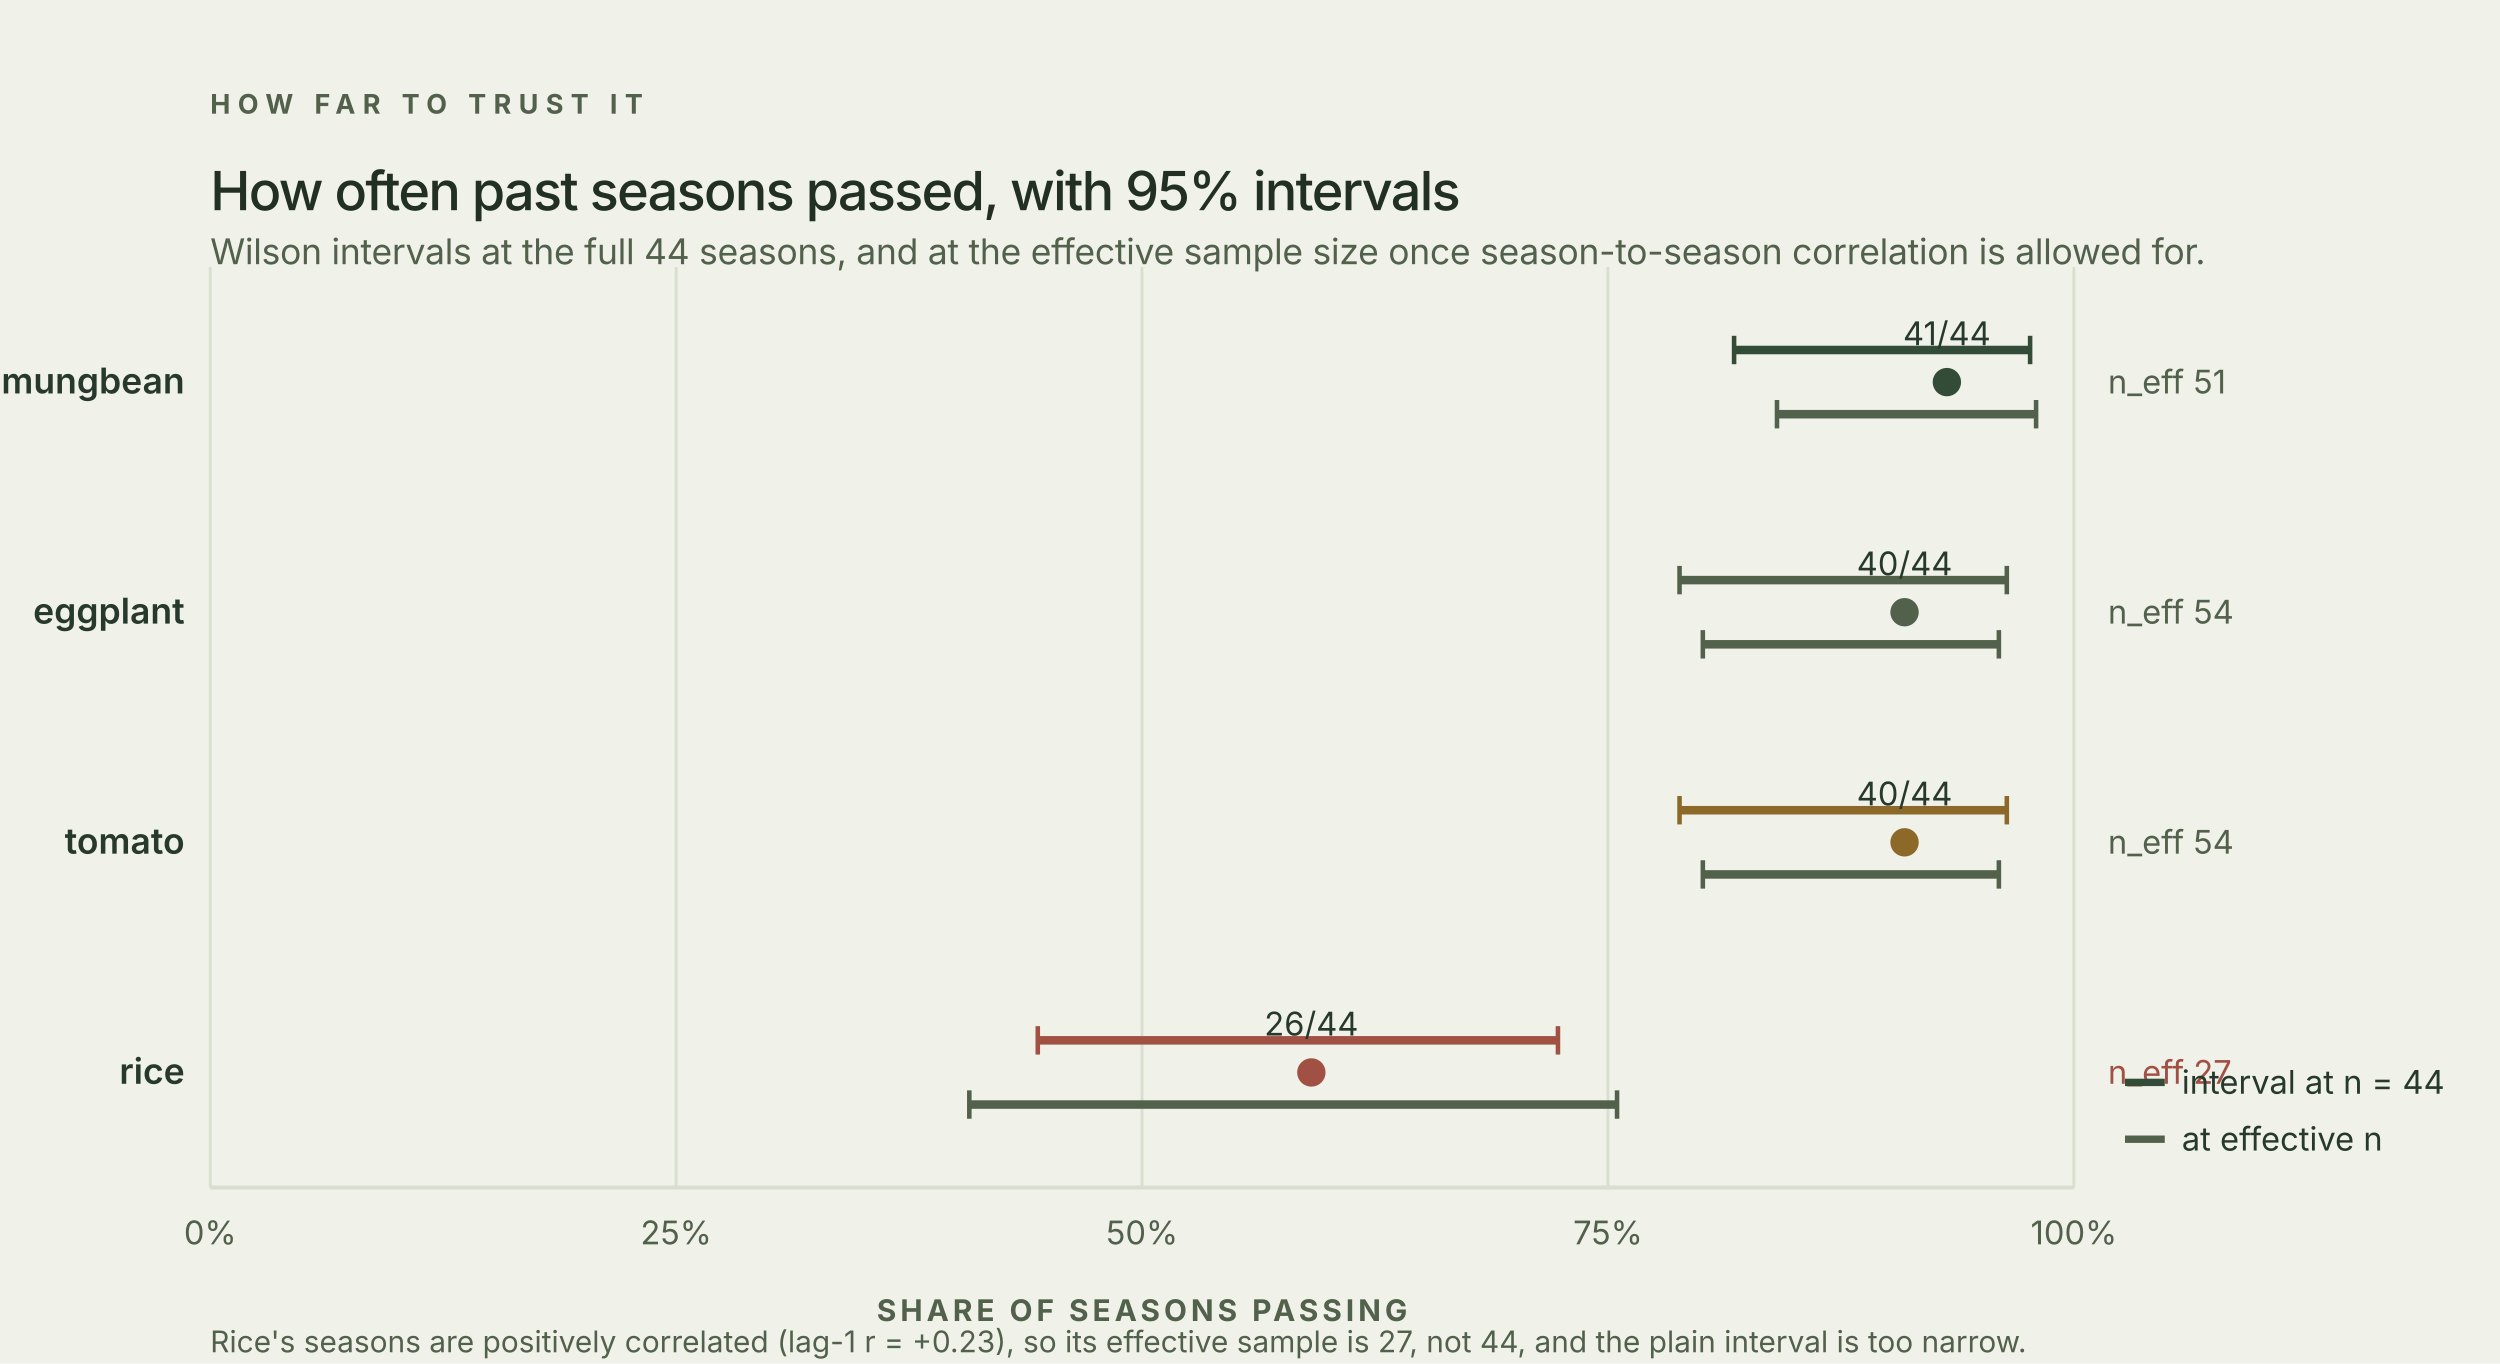
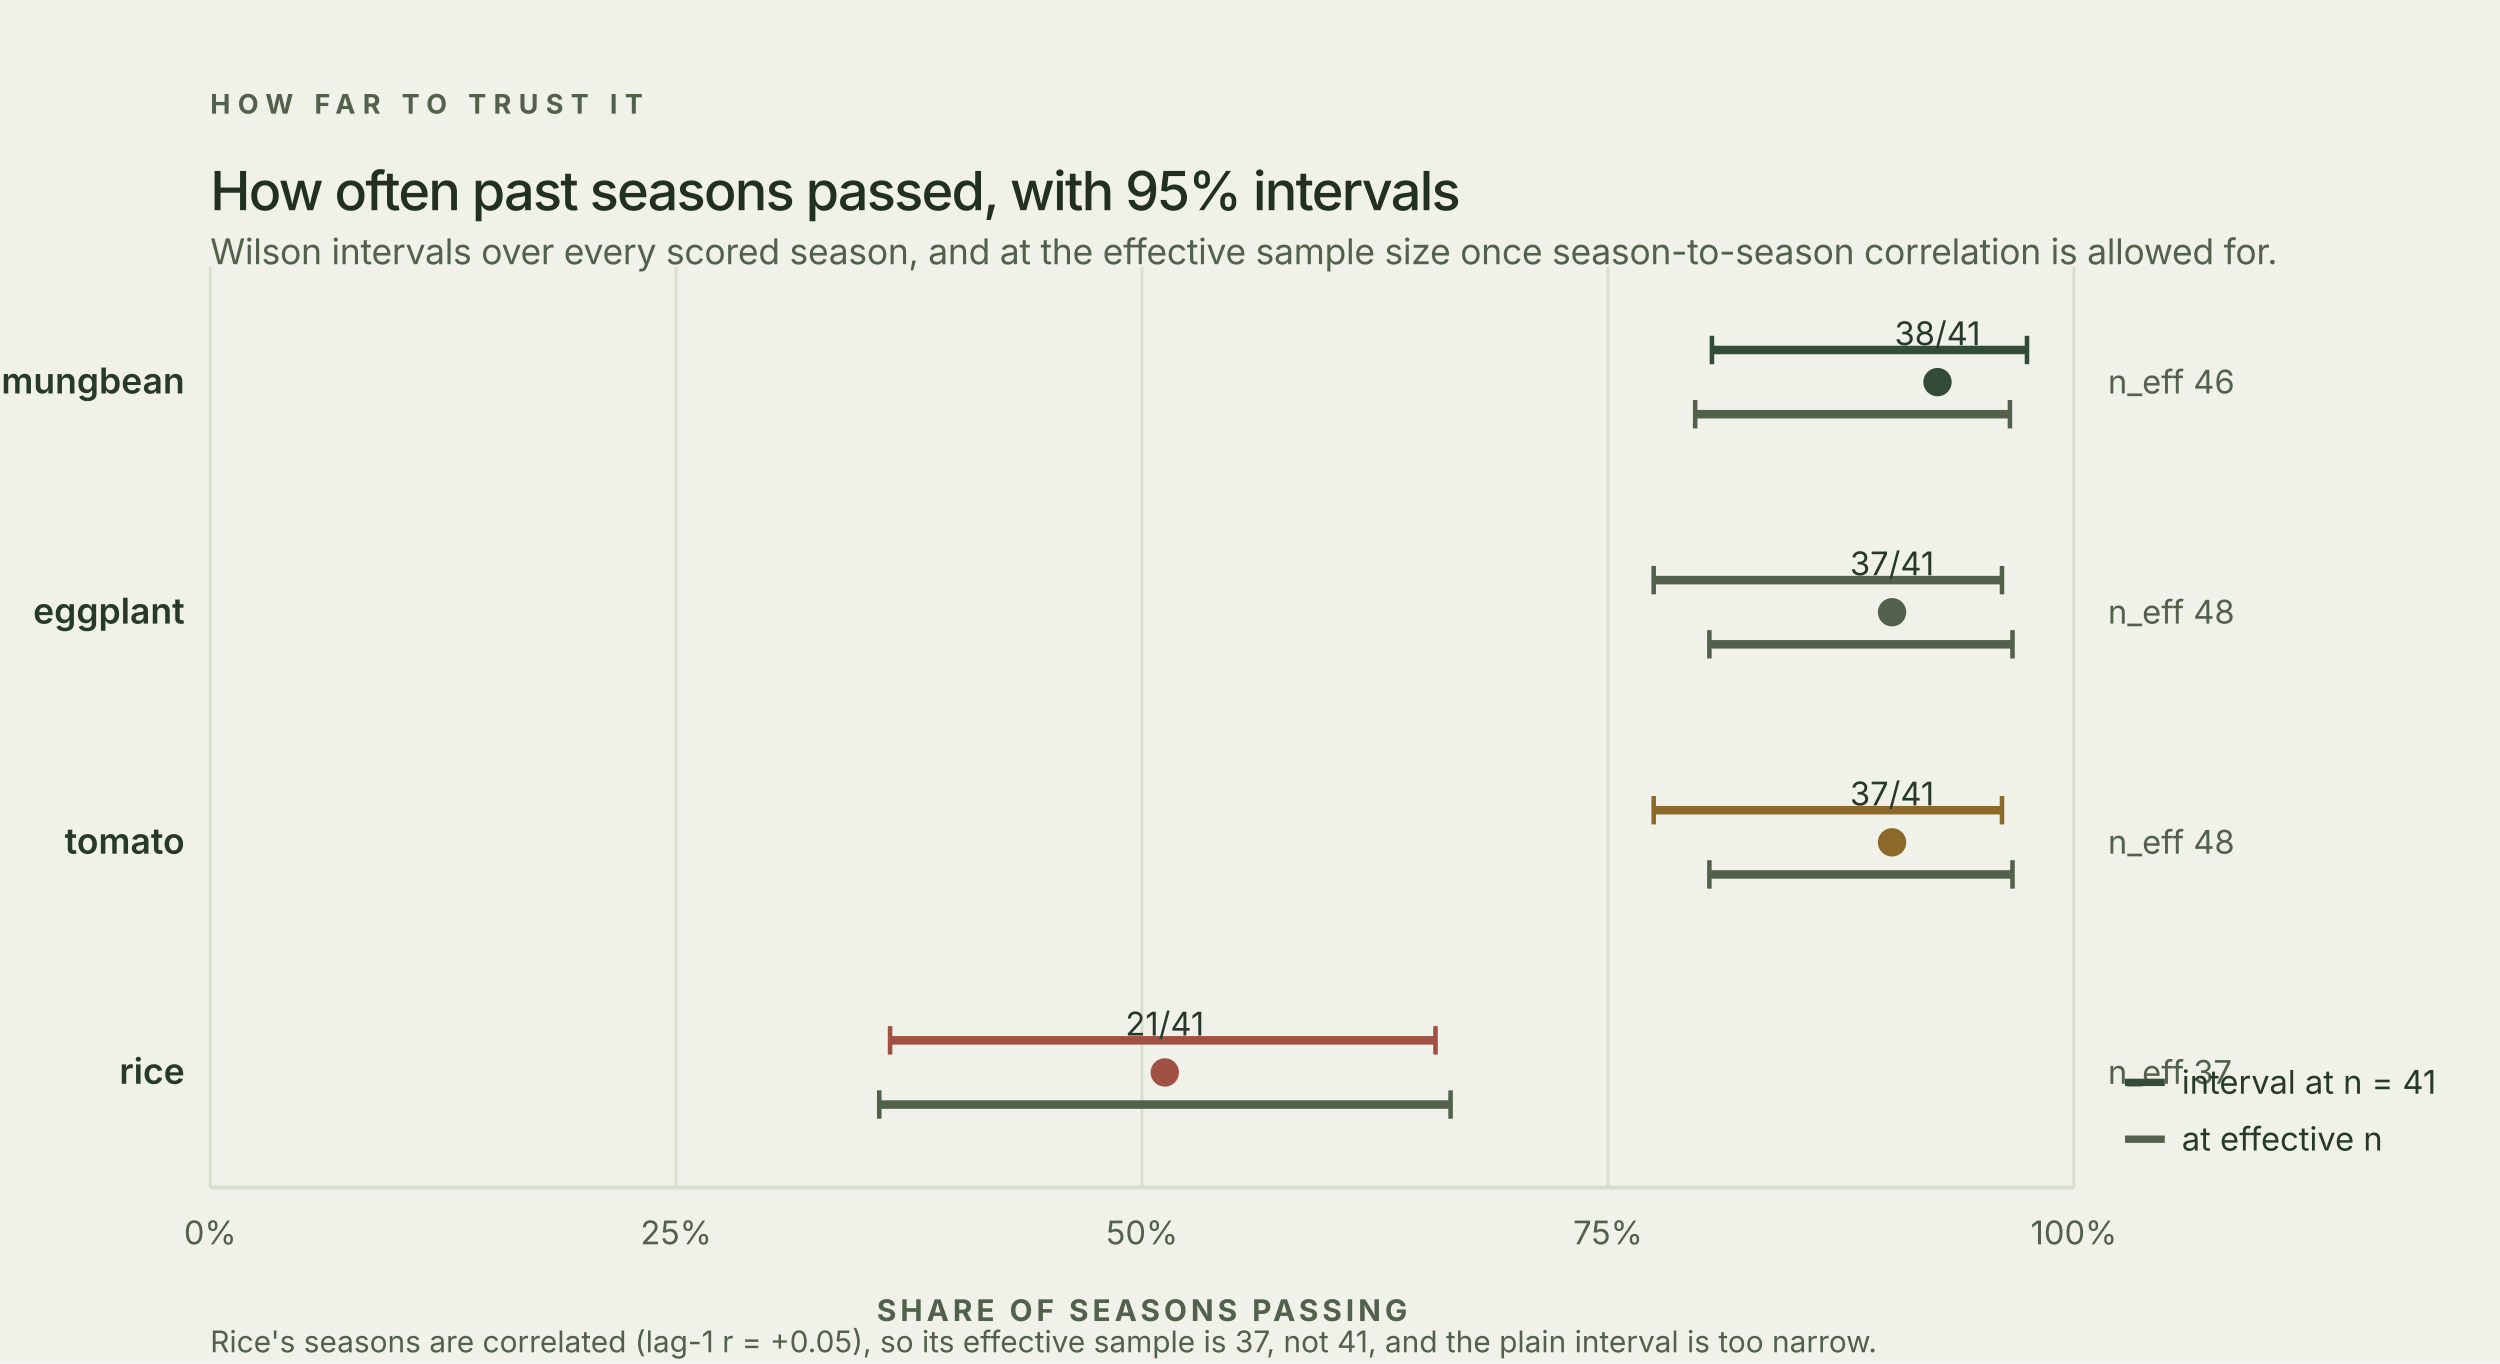
<svg xmlns="http://www.w3.org/2000/svg" width="880" height="480" viewBox="0 0 880 480">
  <rect width="880" height="480" fill="#f0f1e9" />
  <text x="74" y="40" font-size="9.5" font-weight="650" fill="#52614b" font-family="'DM Sans', -apple-system, 'Segoe UI', sans-serif" letter-spacing="2.6">HOW FAR TO TRUST IT</text>
  <text x="74" y="74" font-size="19" font-weight="550" fill="#223024" font-family="Manrope, 'DM Sans', -apple-system, 'Segoe UI', sans-serif" letter-spacing="-0.6">How often past seasons passed, with 95% intervals</text>
-   <text x="74" y="93" font-size="12.5" fill="#52614b" font-family="'DM Sans', -apple-system, 'Segoe UI', sans-serif" letter-spacing="-0.1">Wilson intervals at the full 44 seasons, and at the effective sample size once season-to-season correlation is allowed for.</text>
+   <text x="74" y="93" font-size="12.5" fill="#52614b" font-family="'DM Sans', -apple-system, 'Segoe UI', sans-serif" letter-spacing="-0.1">Wilson intervals over every scored season, and at the effective sample size once season-to-season correlation is allowed for.</text>
  <line x1="74.0" y1="418.0" x2="730.0" y2="418.0" stroke="#d8dfcf" stroke-width="1.4" />
  <text x="74.0" y="438.0" font-size="11.5" fill="#52614b" text-anchor="middle" font-weight="400" font-family="'DM Sans', -apple-system, 'Segoe UI', sans-serif">0%</text>
  <text x="238.0" y="438.0" font-size="11.5" fill="#52614b" text-anchor="middle" font-weight="400" font-family="'DM Sans', -apple-system, 'Segoe UI', sans-serif">25%</text>
  <text x="402.0" y="438.0" font-size="11.5" fill="#52614b" text-anchor="middle" font-weight="400" font-family="'DM Sans', -apple-system, 'Segoe UI', sans-serif">50%</text>
  <text x="566.0" y="438.0" font-size="11.5" fill="#52614b" text-anchor="middle" font-weight="400" font-family="'DM Sans', -apple-system, 'Segoe UI', sans-serif">75%</text>
  <text x="730.0" y="438.0" font-size="11.5" fill="#52614b" text-anchor="middle" font-weight="400" font-family="'DM Sans', -apple-system, 'Segoe UI', sans-serif">100%</text>
  <text x="402.0" y="465.0" font-size="10.5" fill="#52614b" text-anchor="middle" font-weight="650" font-family="'DM Sans', -apple-system, 'Segoe UI', sans-serif" letter-spacing="1.4">SHARE OF SEASONS PASSING</text>
  <line x1="74.0" y1="94.0" x2="74.0" y2="418.0" stroke="#d8dfcf" stroke-width="1.0" />
  <line x1="238.0" y1="94.0" x2="238.0" y2="418.0" stroke="#d8dfcf" stroke-width="1.0" />
  <line x1="402.0" y1="94.0" x2="402.0" y2="418.0" stroke="#d8dfcf" stroke-width="1.0" />
  <line x1="566.0" y1="94.0" x2="566.0" y2="418.0" stroke="#d8dfcf" stroke-width="1.0" />
  <line x1="730.0" y1="94.0" x2="730.0" y2="418.0" stroke="#d8dfcf" stroke-width="1.0" />
-   <line x1="610.4" y1="123.2" x2="714.6" y2="123.2" stroke="#334c37" stroke-width="3" />
-   <line x1="610.4" y1="118.2" x2="610.4" y2="128.2" stroke="#334c37" stroke-width="1.6" />
-   <line x1="714.6" y1="118.2" x2="714.6" y2="128.2" stroke="#334c37" stroke-width="1.6" />
-   <line x1="625.5" y1="145.8" x2="716.7" y2="145.8" stroke="#52614b" stroke-width="3" />
-   <line x1="625.5" y1="140.8" x2="625.5" y2="150.8" stroke="#52614b" stroke-width="1.6" />
-   <line x1="716.7" y1="140.8" x2="716.7" y2="150.8" stroke="#52614b" stroke-width="1.6" />
-   <circle cx="685.3" cy="134.5" r="5" fill="#334c37" fill-opacity="1.0" />
+   <line x1="602.6" y1="123.2" x2="713.5" y2="123.2" stroke="#334c37" stroke-width="3" />
+   <line x1="602.6" y1="118.2" x2="602.6" y2="128.2" stroke="#334c37" stroke-width="1.6" />
+   <line x1="713.5" y1="118.2" x2="713.5" y2="128.2" stroke="#334c37" stroke-width="1.6" />
+   <line x1="596.7" y1="145.8" x2="707.5" y2="145.8" stroke="#52614b" stroke-width="3" />
+   <line x1="596.7" y1="140.8" x2="596.7" y2="150.8" stroke="#52614b" stroke-width="1.6" />
+   <line x1="707.5" y1="140.8" x2="707.5" y2="150.8" stroke="#52614b" stroke-width="1.6" />
+   <circle cx="682.0" cy="134.5" r="5" fill="#334c37" fill-opacity="1.0" />
  <text x="65.0" y="138.5" font-size="12.5" fill="#26392c" text-anchor="end" font-weight="600" font-family="'DM Sans', -apple-system, 'Segoe UI', sans-serif">mungbean</text>
-   <text x="685.3" y="121.5" font-size="11.5" fill="#26392c" text-anchor="middle" font-weight="400" font-family="'DM Sans', -apple-system, 'Segoe UI', sans-serif">41/44</text>
-   <text x="742.0" y="138.5" font-size="11.5" fill="#52614b" text-anchor="start" font-weight="400" font-family="'DM Sans', -apple-system, 'Segoe UI', sans-serif">n_eff 51</text>
-   <line x1="591.2" y1="204.2" x2="706.4" y2="204.2" stroke="#52614b" stroke-width="3" />
-   <line x1="591.2" y1="199.2" x2="591.2" y2="209.2" stroke="#52614b" stroke-width="1.6" />
-   <line x1="706.4" y1="199.2" x2="706.4" y2="209.2" stroke="#52614b" stroke-width="1.6" />
-   <line x1="599.4" y1="226.8" x2="703.6" y2="226.8" stroke="#52614b" stroke-width="3" />
-   <line x1="599.4" y1="221.8" x2="599.4" y2="231.8" stroke="#52614b" stroke-width="1.6" />
-   <line x1="703.6" y1="221.8" x2="703.6" y2="231.8" stroke="#52614b" stroke-width="1.6" />
-   <circle cx="670.4" cy="215.5" r="5" fill="#52614b" fill-opacity="1.0" />
+   <text x="682.0" y="121.5" font-size="11.5" fill="#26392c" text-anchor="middle" font-weight="400" font-family="'DM Sans', -apple-system, 'Segoe UI', sans-serif">38/41</text>
+   <text x="742.0" y="138.5" font-size="11.5" fill="#52614b" text-anchor="start" font-weight="400" font-family="'DM Sans', -apple-system, 'Segoe UI', sans-serif">n_eff 46</text>
+   <line x1="582.1" y1="204.2" x2="704.7" y2="204.2" stroke="#52614b" stroke-width="3" />
+   <line x1="582.1" y1="199.2" x2="582.1" y2="209.2" stroke="#52614b" stroke-width="1.6" />
+   <line x1="704.7" y1="199.2" x2="704.7" y2="209.2" stroke="#52614b" stroke-width="1.6" />
+   <line x1="601.7" y1="226.8" x2="708.4" y2="226.8" stroke="#52614b" stroke-width="3" />
+   <line x1="601.7" y1="221.8" x2="601.7" y2="231.8" stroke="#52614b" stroke-width="1.6" />
+   <line x1="708.4" y1="221.8" x2="708.4" y2="231.8" stroke="#52614b" stroke-width="1.6" />
+   <circle cx="666.0" cy="215.5" r="5" fill="#52614b" fill-opacity="1.0" />
  <text x="65.0" y="219.5" font-size="12.5" fill="#26392c" text-anchor="end" font-weight="600" font-family="'DM Sans', -apple-system, 'Segoe UI', sans-serif">eggplant</text>
-   <text x="670.4" y="202.5" font-size="11.5" fill="#26392c" text-anchor="middle" font-weight="400" font-family="'DM Sans', -apple-system, 'Segoe UI', sans-serif">40/44</text>
-   <text x="742.0" y="219.5" font-size="11.5" fill="#52614b" text-anchor="start" font-weight="400" font-family="'DM Sans', -apple-system, 'Segoe UI', sans-serif">n_eff 54</text>
-   <line x1="591.2" y1="285.2" x2="706.4" y2="285.2" stroke="#8c6928" stroke-width="3" />
-   <line x1="591.2" y1="280.2" x2="591.2" y2="290.2" stroke="#8c6928" stroke-width="1.6" />
-   <line x1="706.4" y1="280.2" x2="706.4" y2="290.2" stroke="#8c6928" stroke-width="1.6" />
-   <line x1="599.4" y1="307.8" x2="703.6" y2="307.8" stroke="#52614b" stroke-width="3" />
-   <line x1="599.4" y1="302.8" x2="599.4" y2="312.8" stroke="#52614b" stroke-width="1.6" />
-   <line x1="703.6" y1="302.8" x2="703.6" y2="312.8" stroke="#52614b" stroke-width="1.6" />
-   <circle cx="670.4" cy="296.5" r="5" fill="#8c6928" fill-opacity="1.0" />
+   <text x="666.0" y="202.5" font-size="11.5" fill="#26392c" text-anchor="middle" font-weight="400" font-family="'DM Sans', -apple-system, 'Segoe UI', sans-serif">37/41</text>
+   <text x="742.0" y="219.5" font-size="11.5" fill="#52614b" text-anchor="start" font-weight="400" font-family="'DM Sans', -apple-system, 'Segoe UI', sans-serif">n_eff 48</text>
+   <line x1="582.1" y1="285.2" x2="704.7" y2="285.2" stroke="#8c6928" stroke-width="3" />
+   <line x1="582.1" y1="280.2" x2="582.1" y2="290.2" stroke="#8c6928" stroke-width="1.6" />
+   <line x1="704.7" y1="280.2" x2="704.7" y2="290.2" stroke="#8c6928" stroke-width="1.6" />
+   <line x1="601.7" y1="307.8" x2="708.4" y2="307.8" stroke="#52614b" stroke-width="3" />
+   <line x1="601.7" y1="302.8" x2="601.7" y2="312.8" stroke="#52614b" stroke-width="1.6" />
+   <line x1="708.4" y1="302.8" x2="708.4" y2="312.8" stroke="#52614b" stroke-width="1.6" />
+   <circle cx="666.0" cy="296.5" r="5" fill="#8c6928" fill-opacity="1.0" />
  <text x="65.0" y="300.5" font-size="12.5" fill="#26392c" text-anchor="end" font-weight="600" font-family="'DM Sans', -apple-system, 'Segoe UI', sans-serif">tomato</text>
-   <text x="670.4" y="283.5" font-size="11.5" fill="#26392c" text-anchor="middle" font-weight="400" font-family="'DM Sans', -apple-system, 'Segoe UI', sans-serif">40/44</text>
-   <text x="742.0" y="300.5" font-size="11.5" fill="#52614b" text-anchor="start" font-weight="400" font-family="'DM Sans', -apple-system, 'Segoe UI', sans-serif">n_eff 54</text>
-   <line x1="365.3" y1="366.2" x2="548.4" y2="366.2" stroke="#a05143" stroke-width="3" />
-   <line x1="365.3" y1="361.2" x2="365.3" y2="371.2" stroke="#a05143" stroke-width="1.6" />
-   <line x1="548.4" y1="361.2" x2="548.4" y2="371.2" stroke="#a05143" stroke-width="1.6" />
-   <line x1="341.2" y1="388.8" x2="569.2" y2="388.8" stroke="#52614b" stroke-width="3" />
-   <line x1="341.2" y1="383.8" x2="341.2" y2="393.8" stroke="#52614b" stroke-width="1.6" />
-   <line x1="569.2" y1="383.8" x2="569.2" y2="393.8" stroke="#52614b" stroke-width="1.6" />
-   <circle cx="461.6" cy="377.5" r="5" fill="#a05143" fill-opacity="1.0" />
+   <text x="666.0" y="283.5" font-size="11.5" fill="#26392c" text-anchor="middle" font-weight="400" font-family="'DM Sans', -apple-system, 'Segoe UI', sans-serif">37/41</text>
+   <text x="742.0" y="300.5" font-size="11.5" fill="#52614b" text-anchor="start" font-weight="400" font-family="'DM Sans', -apple-system, 'Segoe UI', sans-serif">n_eff 48</text>
+   <line x1="313.3" y1="366.2" x2="505.3" y2="366.2" stroke="#a05143" stroke-width="3" />
+   <line x1="313.3" y1="361.2" x2="313.3" y2="371.2" stroke="#a05143" stroke-width="1.6" />
+   <line x1="505.3" y1="361.2" x2="505.3" y2="371.2" stroke="#a05143" stroke-width="1.6" />
+   <line x1="309.5" y1="388.8" x2="510.6" y2="388.8" stroke="#52614b" stroke-width="3" />
+   <line x1="309.5" y1="383.8" x2="309.5" y2="393.8" stroke="#52614b" stroke-width="1.6" />
+   <line x1="510.6" y1="383.8" x2="510.6" y2="393.8" stroke="#52614b" stroke-width="1.6" />
+   <circle cx="410.0" cy="377.5" r="5" fill="#a05143" fill-opacity="1.0" />
  <text x="65.0" y="381.5" font-size="12.5" fill="#26392c" text-anchor="end" font-weight="600" font-family="'DM Sans', -apple-system, 'Segoe UI', sans-serif">rice</text>
-   <text x="461.6" y="364.5" font-size="11.5" fill="#26392c" text-anchor="middle" font-weight="400" font-family="'DM Sans', -apple-system, 'Segoe UI', sans-serif">26/44</text>
-   <text x="742.0" y="381.5" font-size="11.5" fill="#a05143" text-anchor="start" font-weight="400" font-family="'DM Sans', -apple-system, 'Segoe UI', sans-serif">n_eff 27</text>
+   <text x="410.0" y="364.5" font-size="11.5" fill="#26392c" text-anchor="middle" font-weight="400" font-family="'DM Sans', -apple-system, 'Segoe UI', sans-serif">21/41</text>
+   <text x="742.0" y="381.5" font-size="11.5" fill="#52614b" text-anchor="start" font-weight="400" font-family="'DM Sans', -apple-system, 'Segoe UI', sans-serif">n_eff 37</text>
  <line x1="748.0" y1="381.0" x2="762.0" y2="381.0" stroke="#334c37" stroke-width="2.6" />
-   <text x="768.0" y="385.0" font-size="11.5" fill="#26392c" text-anchor="start" font-weight="400" font-family="'DM Sans', -apple-system, 'Segoe UI', sans-serif">interval at n = 44</text>
+   <text x="768.0" y="385.0" font-size="11.5" fill="#26392c" text-anchor="start" font-weight="400" font-family="'DM Sans', -apple-system, 'Segoe UI', sans-serif">interval at n = 41</text>
  <line x1="748.0" y1="401.0" x2="762.0" y2="401.0" stroke="#52614b" stroke-width="2.6" />
  <text x="768.0" y="405.0" font-size="11.5" fill="#26392c" text-anchor="start" font-weight="400" font-family="'DM Sans', -apple-system, 'Segoe UI', sans-serif">at effective n</text>
-   <text x="74.0" y="476.0" font-size="10.5" fill="#52614b" text-anchor="start" font-weight="400" font-family="'DM Sans', -apple-system, 'Segoe UI', sans-serif">Rice's seasons are positively correlated (lag-1 r = +0.23), so its effective sample is 27, not 44, and the plain interval is too narrow.</text>
+   <text x="74.0" y="476.0" font-size="10.5" fill="#52614b" text-anchor="start" font-weight="400" font-family="'DM Sans', -apple-system, 'Segoe UI', sans-serif">Rice's seasons are correlated (lag-1 r = +0.05), so its effective sample is 37, not 41, and the plain interval is too narrow.</text>
</svg>
